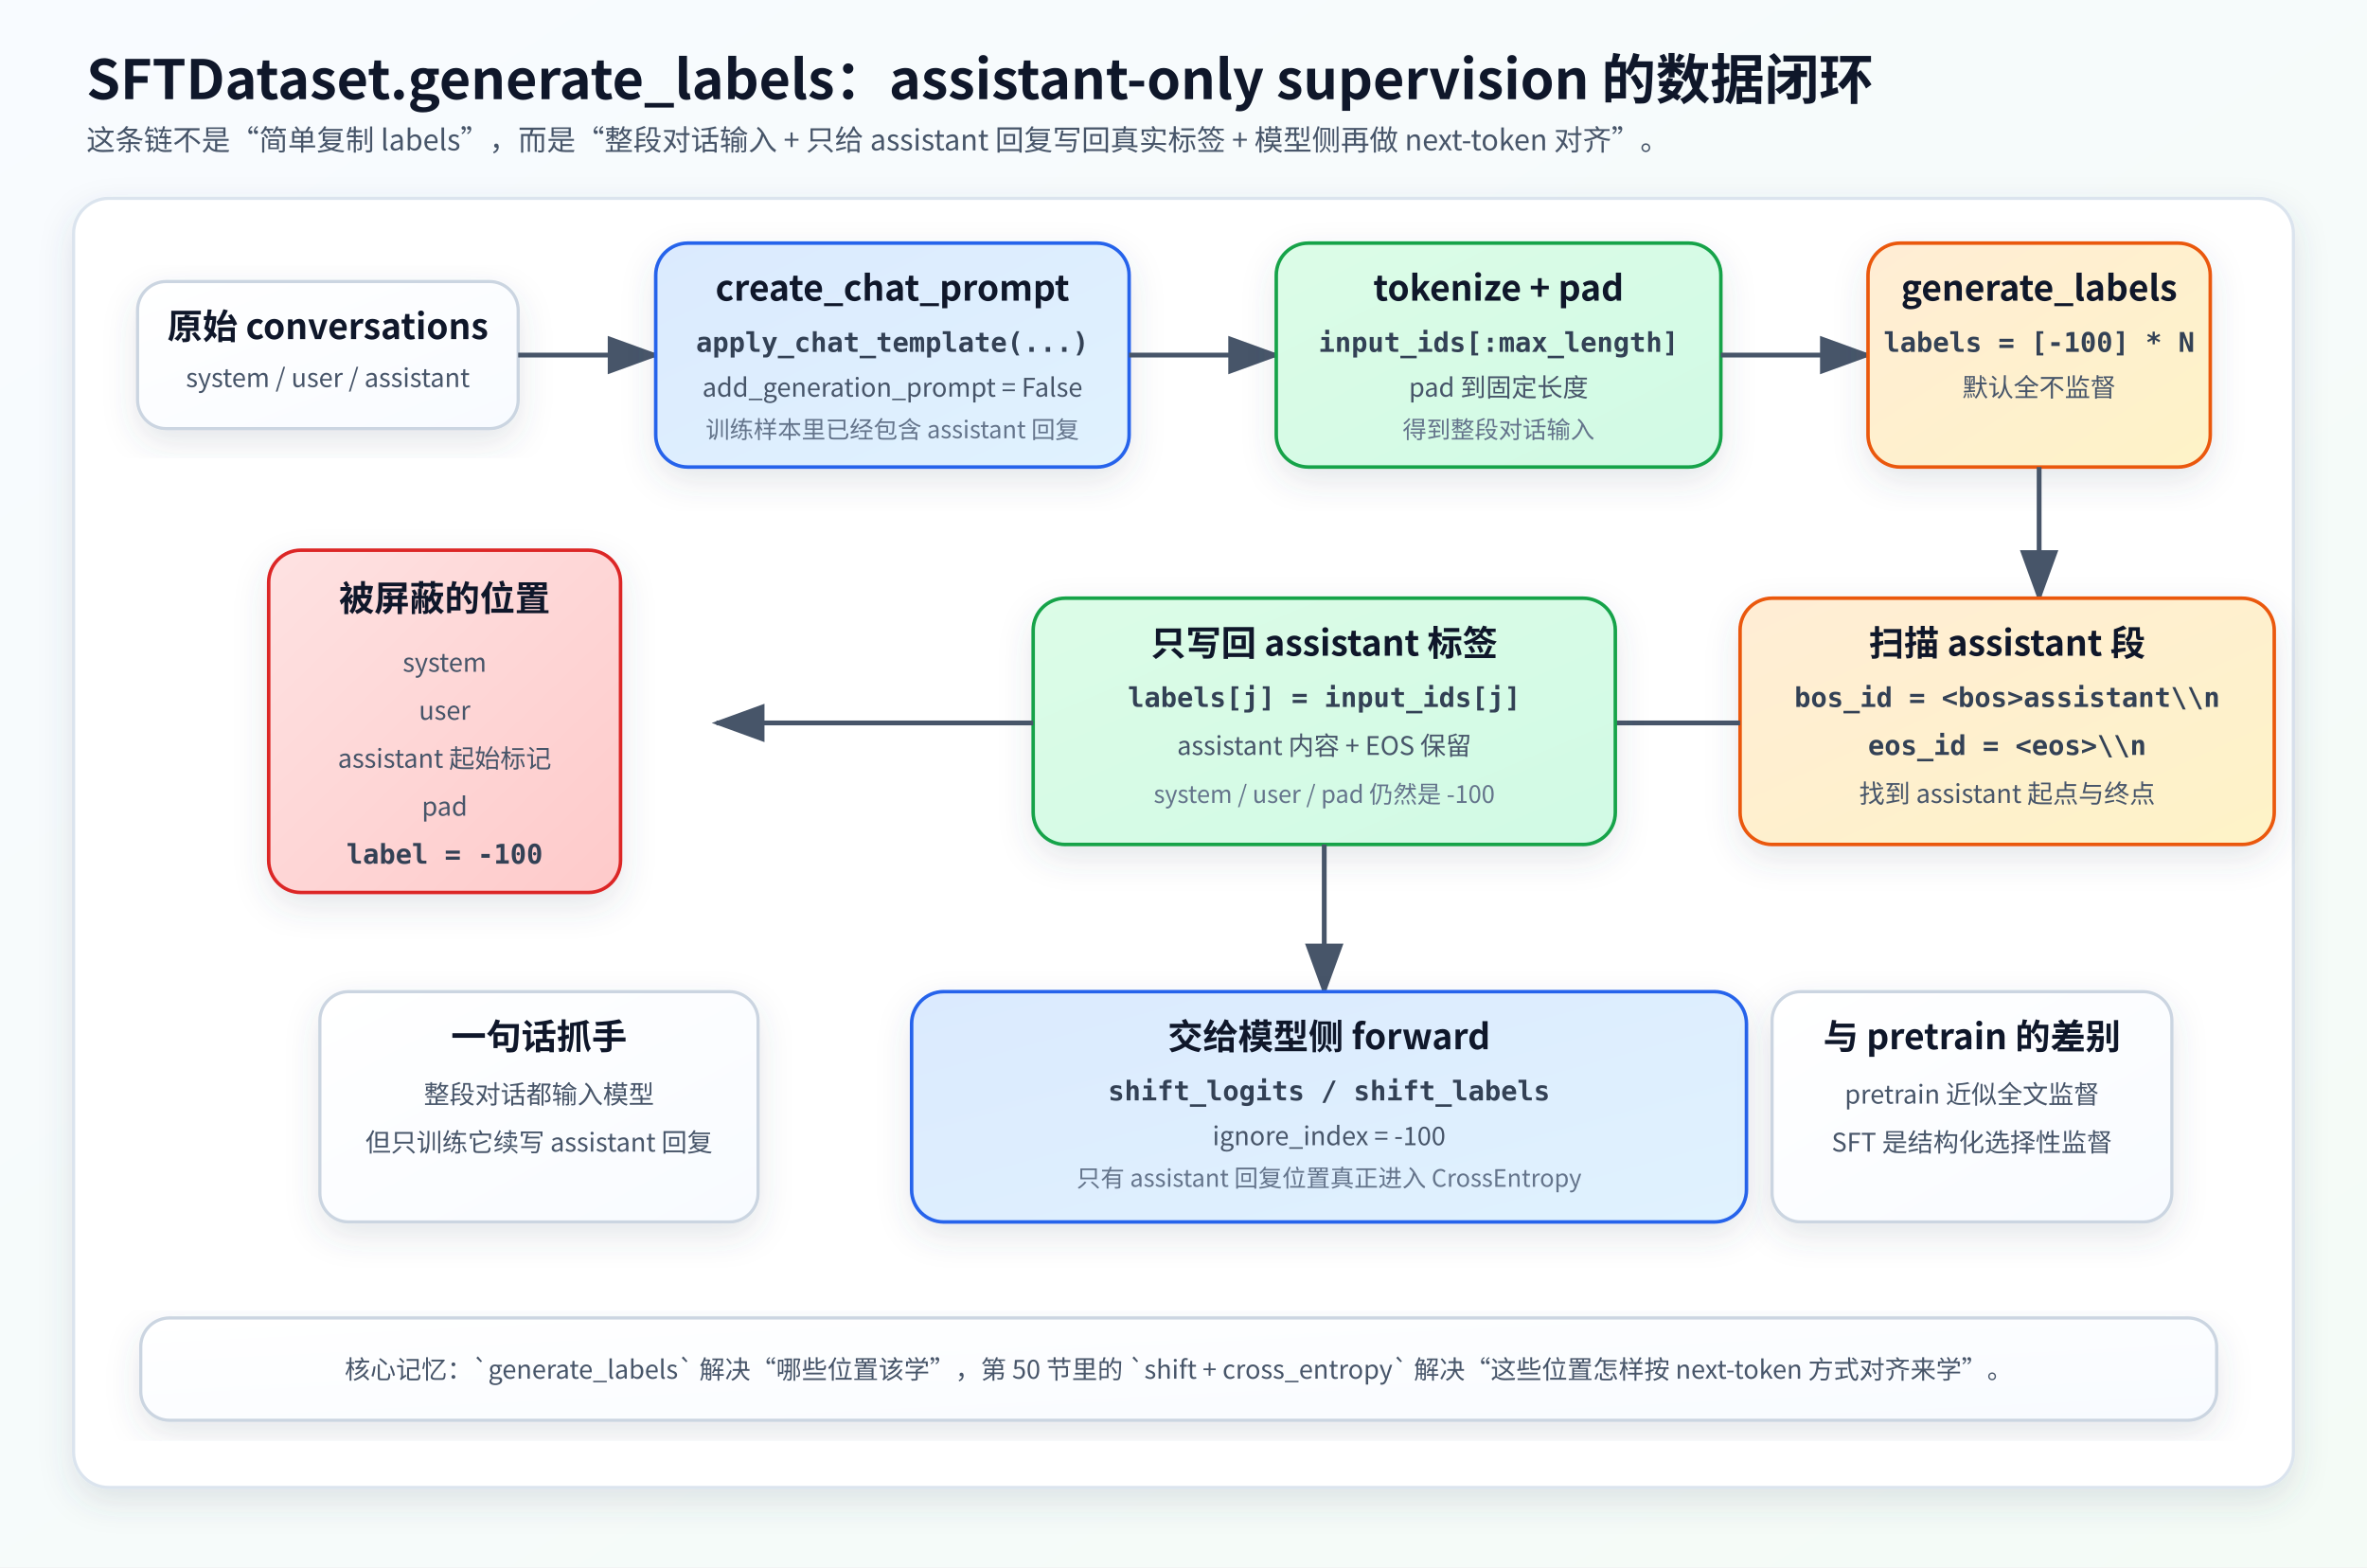
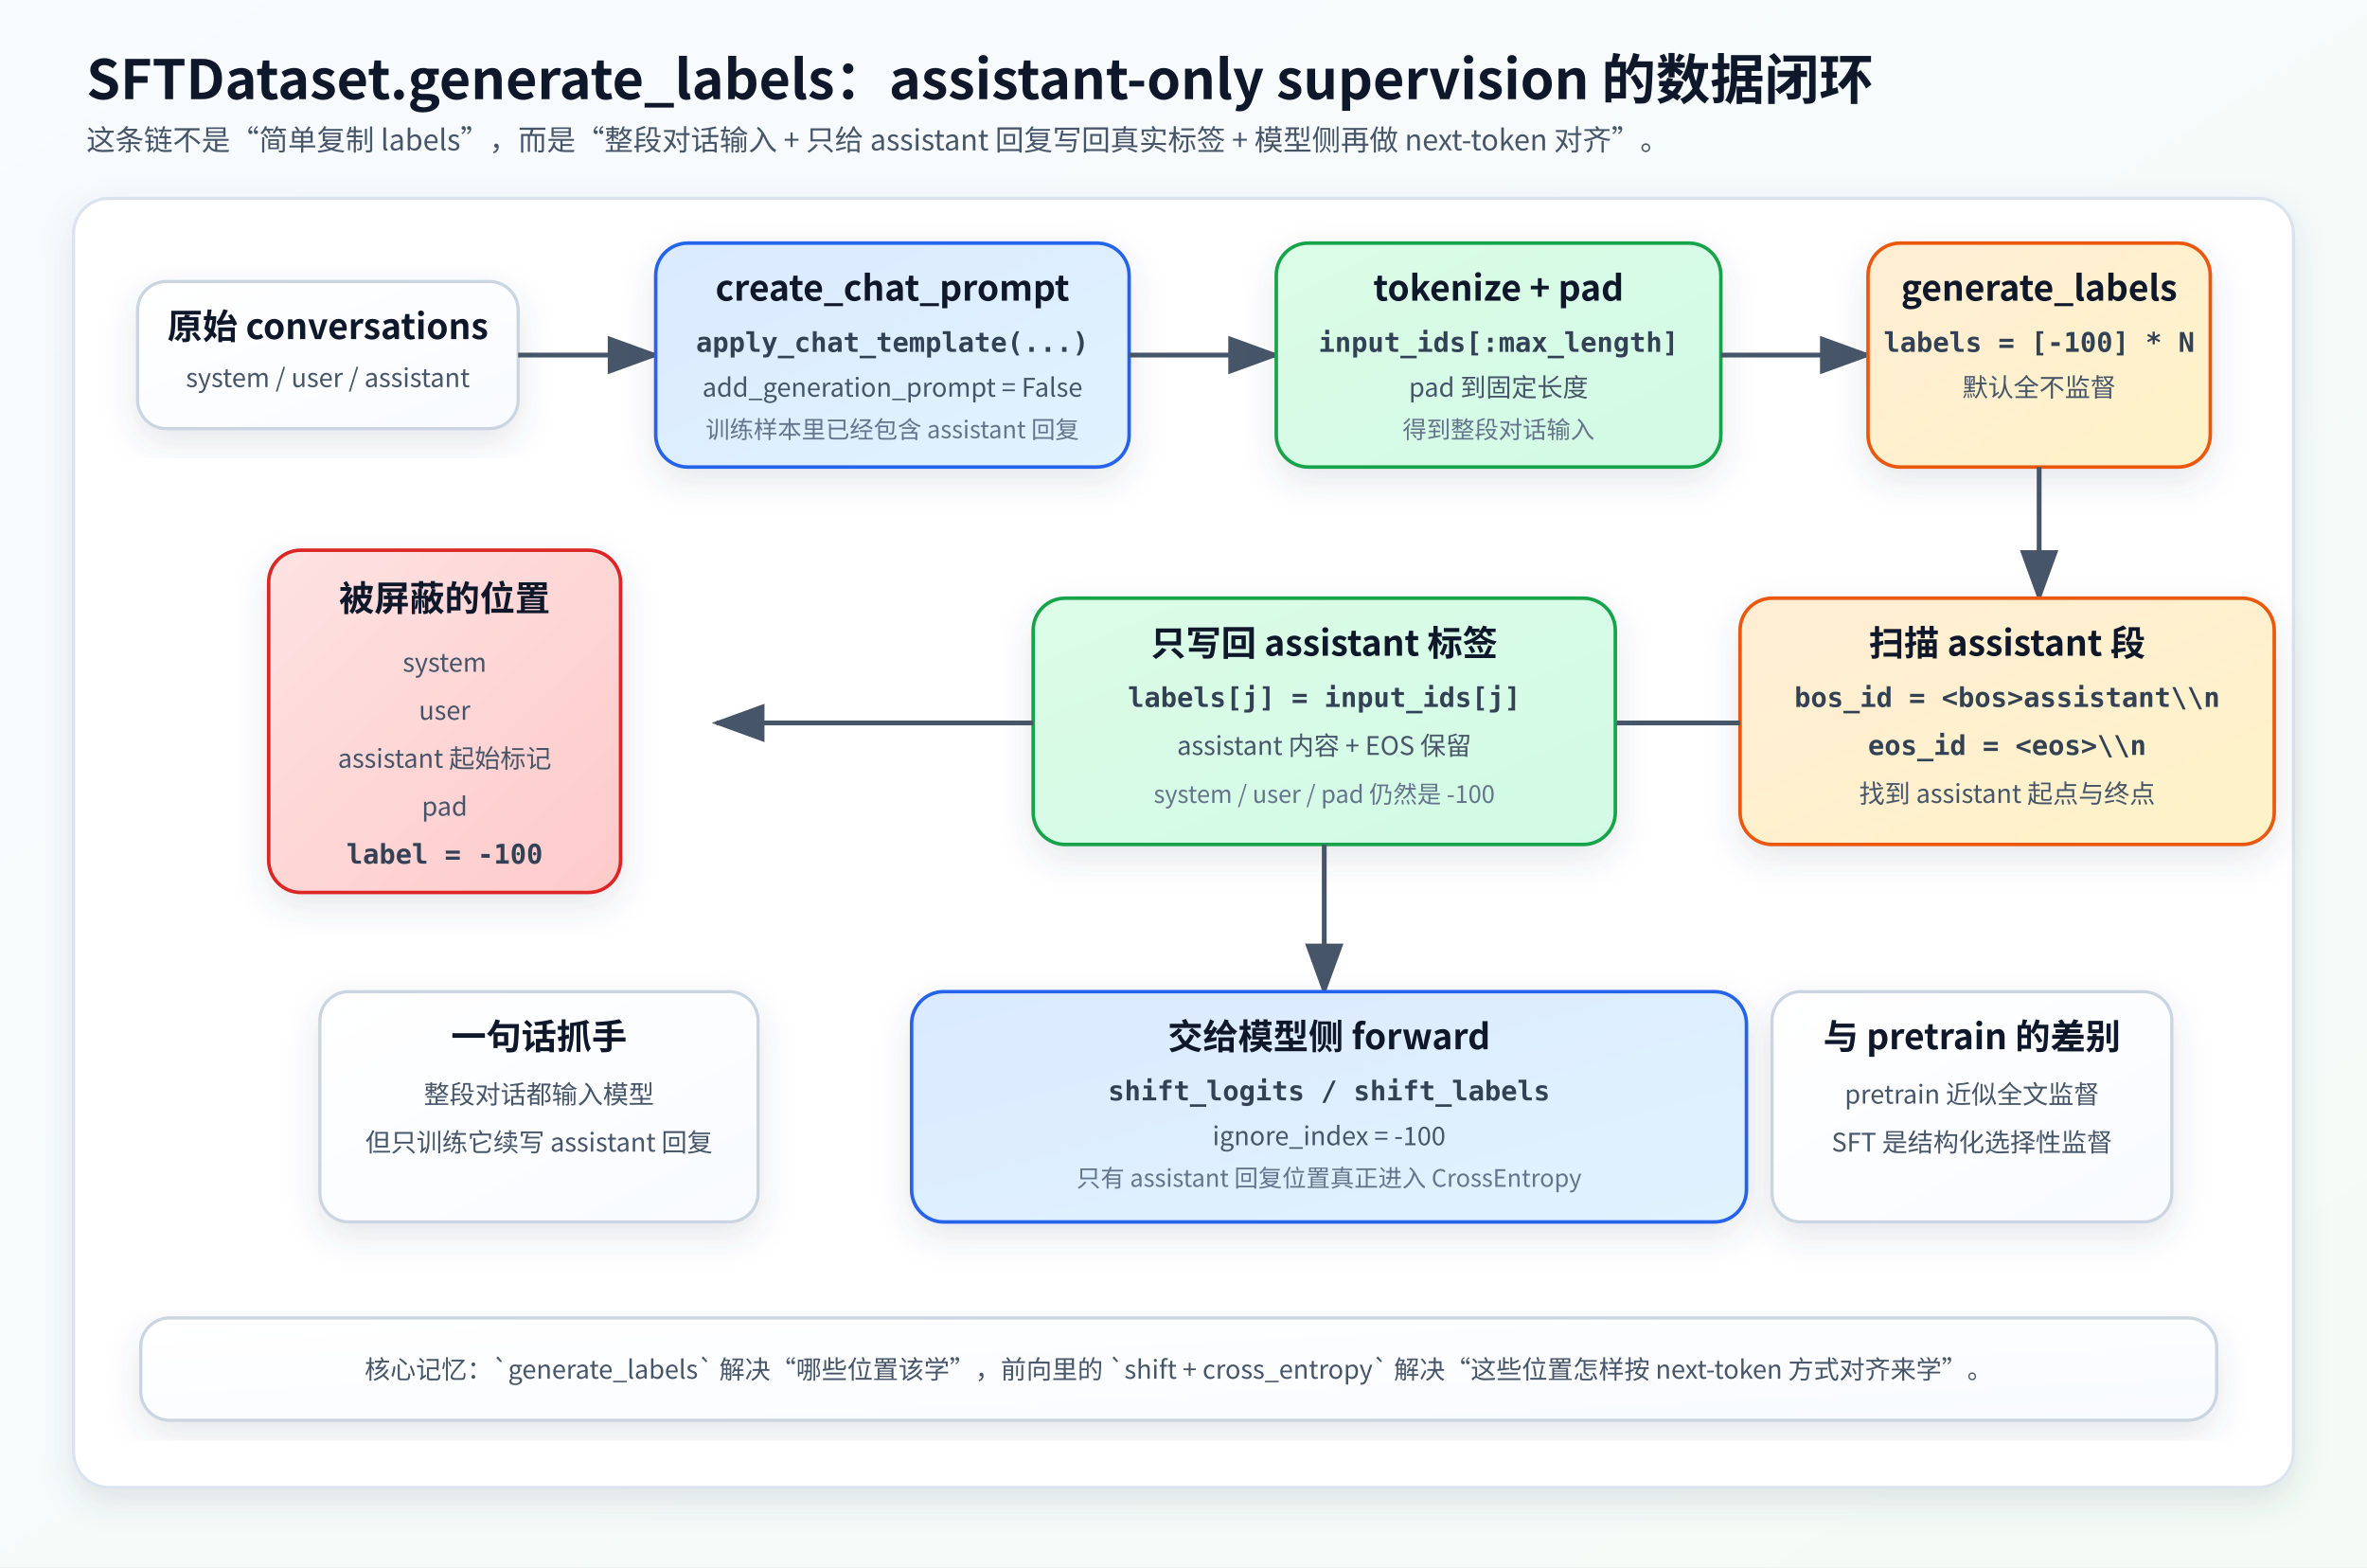
<svg xmlns="http://www.w3.org/2000/svg" width="1480" height="980" viewBox="0 0 1480 980" role="img" aria-labelledby="title desc">
  <defs>
    <linearGradient id="bg" x1="0" y1="0" x2="1" y2="1">
      <stop offset="0%" stop-color="#f8fbff" />
      <stop offset="100%" stop-color="#f4fbf6" />
    </linearGradient>
    <linearGradient id="mainBox" x1="0" y1="0" x2="1" y2="1">
      <stop offset="0%" stop-color="#ffffff" />
      <stop offset="100%" stop-color="#f8fbff" />
    </linearGradient>
    <linearGradient id="blueBox" x1="0" y1="0" x2="1" y2="1">
      <stop offset="0%" stop-color="#dbeafe" />
      <stop offset="100%" stop-color="#e0f2fe" />
    </linearGradient>
    <linearGradient id="greenBox" x1="0" y1="0" x2="1" y2="1">
      <stop offset="0%" stop-color="#dcfce7" />
      <stop offset="100%" stop-color="#d1fae5" />
    </linearGradient>
    <linearGradient id="orangeBox" x1="0" y1="0" x2="1" y2="1">
      <stop offset="0%" stop-color="#ffedd5" />
      <stop offset="100%" stop-color="#fef3c7" />
    </linearGradient>
    <linearGradient id="redBox" x1="0" y1="0" x2="1" y2="1">
      <stop offset="0%" stop-color="#fee2e2" />
      <stop offset="100%" stop-color="#fecaca" />
    </linearGradient>
    <filter id="shadow" x="-20%" y="-20%" width="140%" height="140%">
      <feDropShadow dx="0" dy="8" stdDeviation="10" flood-color="#475569" flood-opacity="0.14" />
    </filter>
    <marker id="arrow" markerWidth="12" markerHeight="12" refX="10" refY="4" orient="auto">
      <path d="M0,0 L0,8 L11,4 z" fill="#475569" />
    </marker>
    <style>
      .title { font: 800 34px 'PingFang SC','Microsoft YaHei','Noto Sans CJK SC',sans-serif; fill: #0f172a; }
      .subtitle { font: 500 18px 'PingFang SC','Microsoft YaHei','Noto Sans CJK SC',sans-serif; fill: #475569; }
      .label { font: 700 22px 'PingFang SC','Microsoft YaHei','Noto Sans CJK SC',sans-serif; fill: #0f172a; }
      .small { font: 500 16px 'PingFang SC','Microsoft YaHei','Noto Sans CJK SC',sans-serif; fill: #475569; }
      .hint { font: 500 15px 'PingFang SC','Microsoft YaHei','Noto Sans CJK SC',sans-serif; fill: #64748b; }
      .code { font: 700 17px 'SFMono-Regular','Menlo','Consolas',monospace; fill: #334155; }
      .box { fill: url(#mainBox); stroke: #cbd5e1; stroke-width: 2; rx: 18; filter: url(#shadow); }
      .blue { fill: url(#blueBox); stroke: #2563eb; stroke-width: 2.2; rx: 20; filter: url(#shadow); }
      .green { fill: url(#greenBox); stroke: #16a34a; stroke-width: 2.2; rx: 20; filter: url(#shadow); }
      .orange { fill: url(#orangeBox); stroke: #ea580c; stroke-width: 2.2; rx: 20; filter: url(#shadow); }
      .red { fill: url(#redBox); stroke: #dc2626; stroke-width: 2.2; rx: 20; filter: url(#shadow); }
      .arrow { stroke: #475569; stroke-width: 3; fill: none; marker-end: url(#arrow); }
      .panel { fill: #ffffff; stroke: #dbe4ee; stroke-width: 2; rx: 22; filter: url(#shadow); }
    </style>
  </defs>
  <rect width="1480" height="980" fill="url(#bg)" />
  <text x="54" y="62" class="title">SFTDataset.generate_labels：assistant-only supervision 的数据闭环</text>
  <text x="54" y="94" class="subtitle">这条链不是“简单复制 labels”，而是“整段对话输入 + 只给 assistant 回复写回真实标签 + 模型侧再做 next-token 对齐”。</text>
  <rect x="46" y="124" width="1388" height="806" class="panel" />
  <rect x="86" y="176" width="238" height="92" class="box" />
  <text x="205" y="212" text-anchor="middle" class="label">原始 conversations</text>
  <text x="205" y="242" text-anchor="middle" class="small">system / user / assistant</text>
  <path d="M324 222 L410 222" class="arrow" />
  <rect x="410" y="152" width="296" height="140" class="blue" />
  <text x="558" y="188" text-anchor="middle" class="label">create_chat_prompt</text>
  <text x="558" y="220" text-anchor="middle" class="code">apply_chat_template(...)</text>
  <text x="558" y="248" text-anchor="middle" class="small">add_generation_prompt = False</text>
  <text x="558" y="274" text-anchor="middle" class="hint">训练样本里已经包含 assistant 回复</text>
  <path d="M706 222 L798 222" class="arrow" />
  <rect x="798" y="152" width="278" height="140" class="green" />
  <text x="937" y="188" text-anchor="middle" class="label">tokenize + pad</text>
  <text x="937" y="220" text-anchor="middle" class="code">input_ids[:max_length]</text>
  <text x="937" y="248" text-anchor="middle" class="small">pad 到固定长度</text>
  <text x="937" y="274" text-anchor="middle" class="hint">得到整段对话输入</text>
  <path d="M1076 222 L1168 222" class="arrow" />
  <rect x="1168" y="152" width="214" height="140" class="orange" />
  <text x="1275" y="188" text-anchor="middle" class="label">generate_labels</text>
  <text x="1275" y="220" text-anchor="middle" class="code">labels = [-100] * N</text>
  <text x="1275" y="248" text-anchor="middle" class="small">默认全不监督</text>
  <path d="M1275 292 L1275 374" class="arrow" />
  <rect x="1088" y="374" width="334" height="154" class="orange" />
  <text x="1255" y="410" text-anchor="middle" class="label">扫描 assistant 段</text>
  <text x="1255" y="442" text-anchor="middle" class="code">bos_id = &lt;bos&gt;assistant\\n</text>
  <text x="1255" y="472" text-anchor="middle" class="code">eos_id = &lt;eos&gt;\\n</text>
  <text x="1255" y="502" text-anchor="middle" class="small">找到 assistant 起点与终点</text>
  <path d="M1088 452 L886 452" class="arrow" />
  <rect x="646" y="374" width="364" height="154" class="green" />
  <text x="828" y="410" text-anchor="middle" class="label">只写回 assistant 标签</text>
  <text x="828" y="442" text-anchor="middle" class="code">labels[j] = input_ids[j]</text>
  <text x="828" y="472" text-anchor="middle" class="small">assistant 内容 + EOS 保留</text>
  <text x="828" y="502" text-anchor="middle" class="hint">system / user / pad 仍然是 -100</text>
  <path d="M646 452 L448 452" class="arrow" />
  <rect x="168" y="344" width="220" height="214" class="red" />
  <text x="278" y="382" text-anchor="middle" class="label">被屏蔽的位置</text>
  <text x="278" y="420" text-anchor="middle" class="small">system</text>
  <text x="278" y="450" text-anchor="middle" class="small">user</text>
  <text x="278" y="480" text-anchor="middle" class="small">assistant 起始标记</text>
  <text x="278" y="510" text-anchor="middle" class="small">pad</text>
  <text x="278" y="540" text-anchor="middle" class="code">label = -100</text>
  <path d="M828 528 L828 620" class="arrow" />
  <rect x="570" y="620" width="522" height="144" class="blue" />
  <text x="831" y="656" text-anchor="middle" class="label">交给模型侧 forward</text>
  <text x="831" y="688" text-anchor="middle" class="code">shift_logits / shift_labels</text>
  <text x="831" y="716" text-anchor="middle" class="small">ignore_index = -100</text>
  <text x="831" y="742" text-anchor="middle" class="hint">只有 assistant 回复位置真正进入 CrossEntropy</text>
  <rect x="200" y="620" width="274" height="144" class="box" />
  <text x="337" y="656" text-anchor="middle" class="label">一句话抓手</text>
  <text x="337" y="690" text-anchor="middle" class="small">整段对话都输入模型</text>
  <text x="337" y="720" text-anchor="middle" class="small">但只训练它续写 assistant 回复</text>
  <rect x="1108" y="620" width="250" height="144" class="box" />
  <text x="1233" y="656" text-anchor="middle" class="label">与 pretrain 的差别</text>
  <text x="1233" y="690" text-anchor="middle" class="small">pretrain 近似全文监督</text>
  <text x="1233" y="720" text-anchor="middle" class="small">SFT 是结构化选择性监督</text>
  <rect x="88" y="824" width="1298" height="64" class="box" />
-   <text x="737" y="862" text-anchor="middle" class="small">核心记忆：`generate_labels` 解决“哪些位置该学”，第 50 节里的 `shift + cross_entropy` 解决“这些位置怎样按 next-token 方式对齐来学”。</text>
+   <text x="737" y="862" text-anchor="middle" class="small">核心记忆：`generate_labels` 解决“哪些位置该学”，前向里的 `shift + cross_entropy` 解决“这些位置怎样按 next-token 方式对齐来学”。</text>
</svg>
